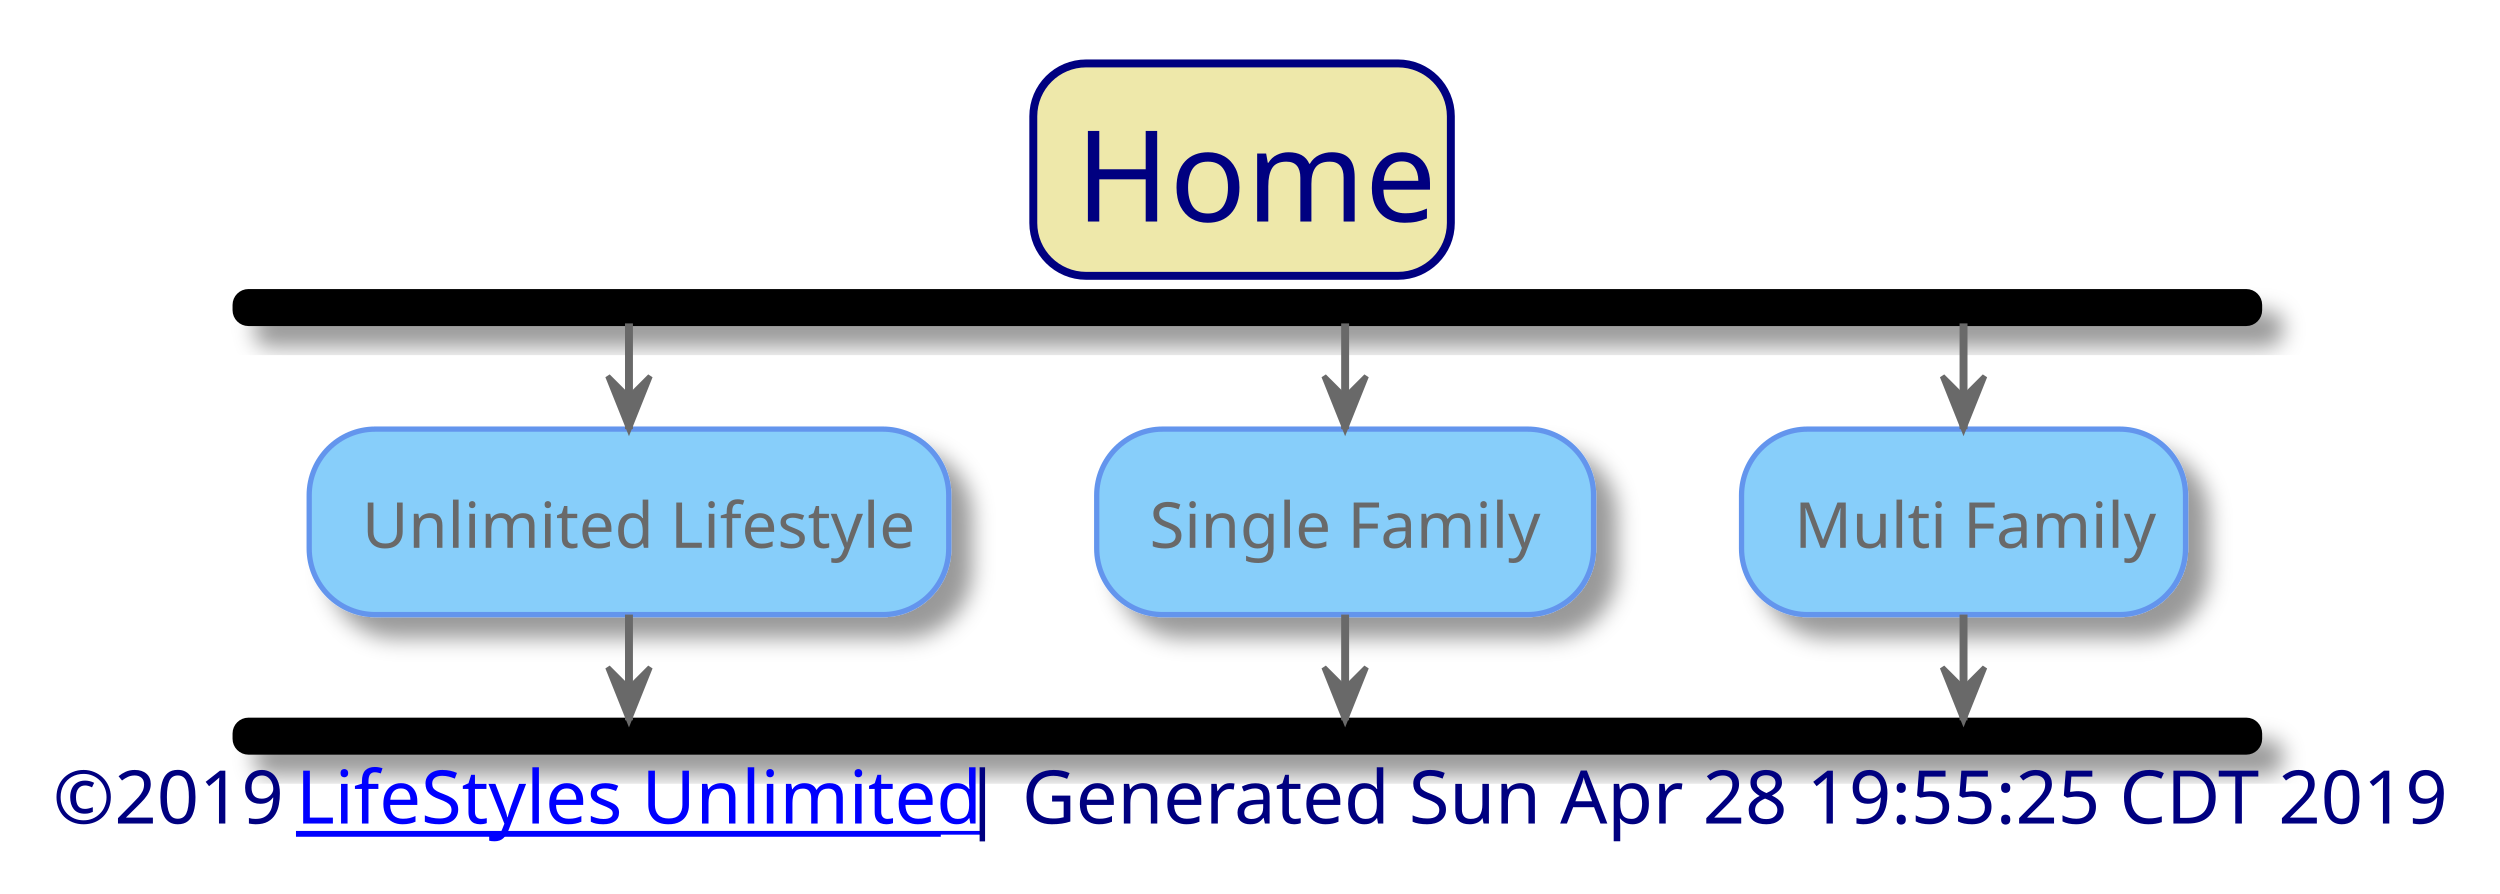
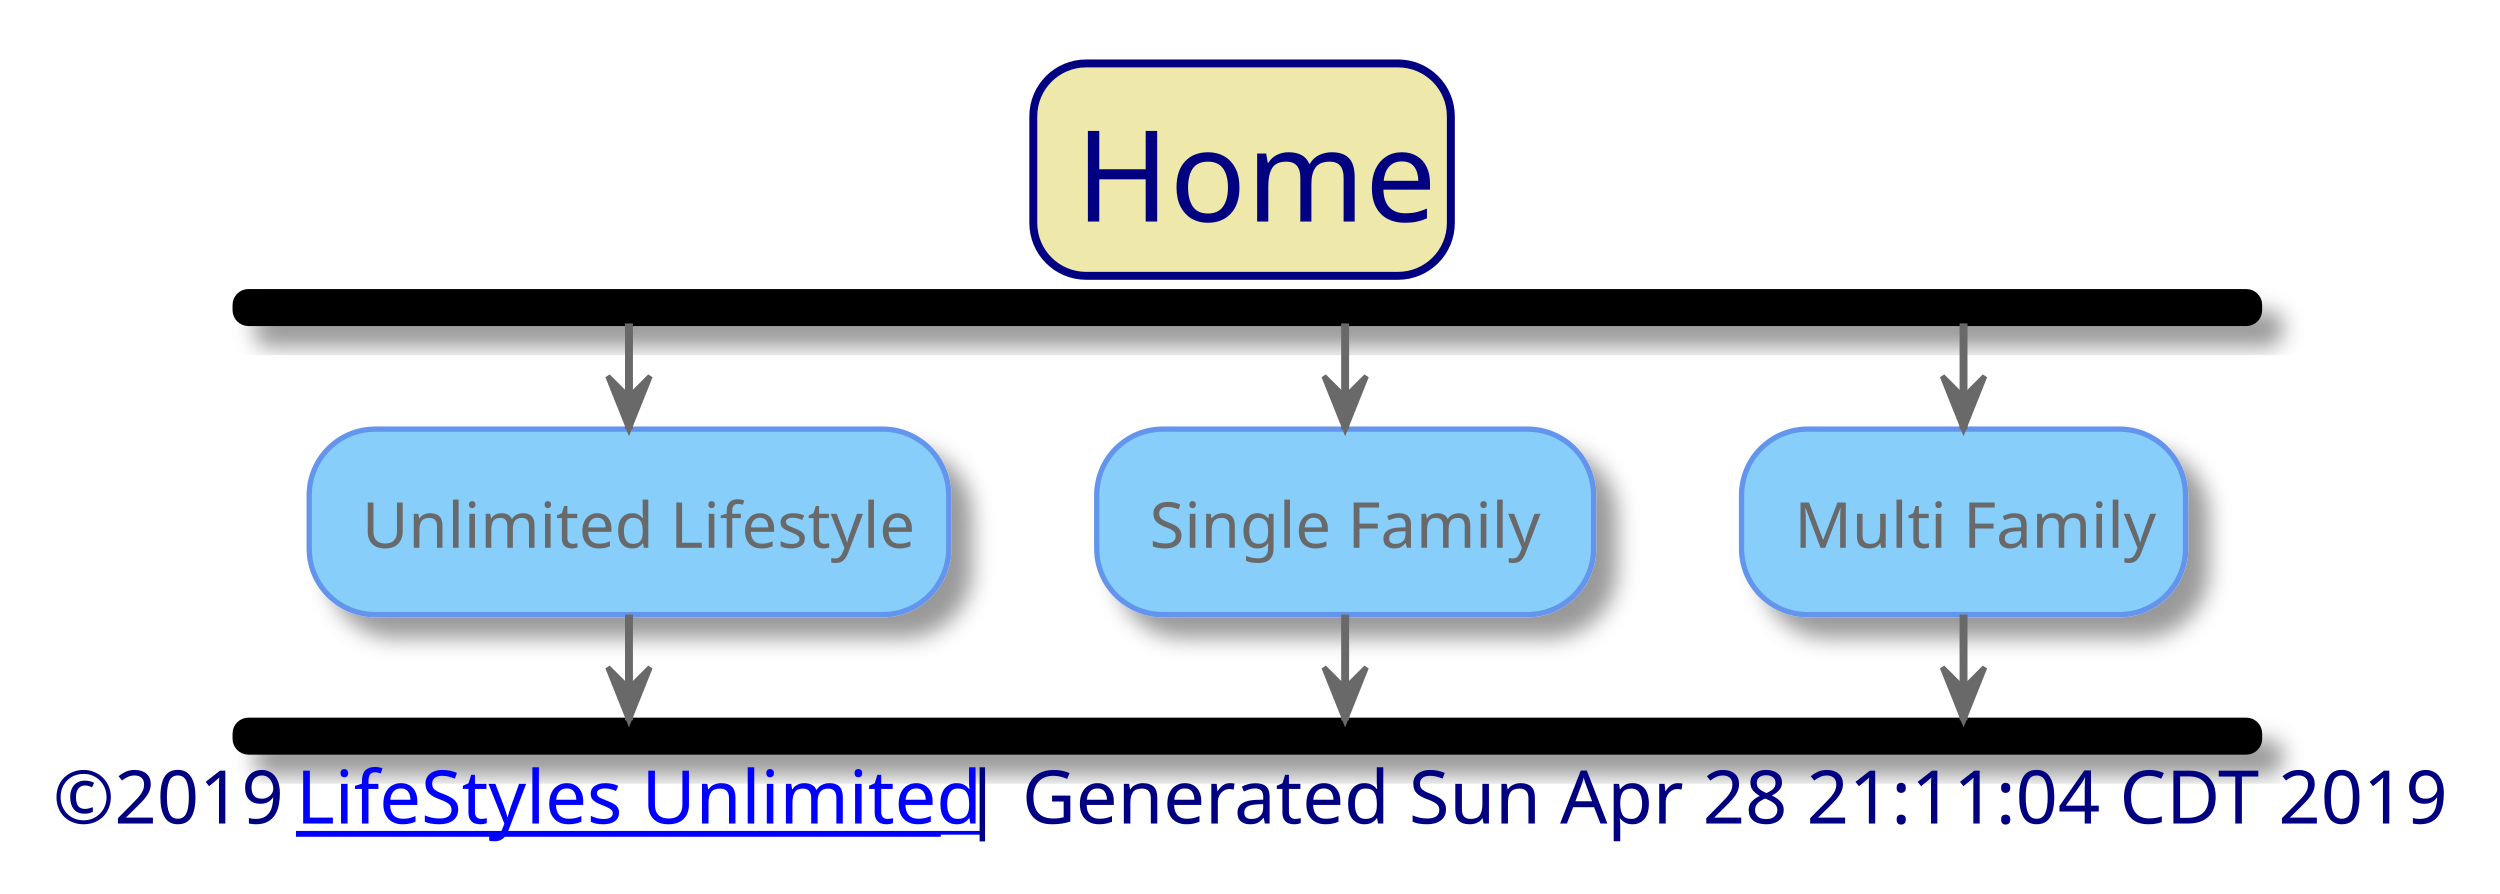
<svg xmlns="http://www.w3.org/2000/svg" xmlns:xlink="http://www.w3.org/1999/xlink" contentScriptType="application/ecmascript" contentStyleType="text/css" height="169px" preserveAspectRatio="none" style="width:473px;height:169px;" version="1.1" viewBox="0 0 473 169" width="473px" zoomAndPan="magnify">
  <defs>
    <style type="text/css">path:hover { stroke: #0000FF !important;}</style>
-     <filter height="300%" id="fxqw0cu1mo06e" width="300%" x="-1" y="-1">
+     <filter height="300%" id="fjn6xr09mi29q" width="300%" x="-1" y="-1">
      <feGaussianBlur result="blurOut" stdDeviation="2.0" />
      <feColorMatrix in="blurOut" result="blurOut2" type="matrix" values="0 0 0 0 0 0 0 0 0 0 0 0 0 0 0 0 0 0 .4 0" />
      <feOffset dx="4.0" dy="4.0" in="blurOut2" result="blurOut3" />
      <feBlend in="SourceGraphic" in2="blurOut3" mode="normal" />
    </filter>
  </defs>
  <g>
    <rect fill="#EEE8AA" height="40.188" rx="10" ry="10" style="stroke: #000080; stroke-width: 1.5;" width="79" x="195.5" y="12" />
    <text fill="#000080" font-family="sans-serif" font-size="24" lengthAdjust="spacingAndGlyphs" textLength="63" x="203.5" y="41.914">Home</text>
-     <rect fill="#000000" filter="url(#fxqw0cu1mo06e)" height="6" rx="2.5" ry="2.5" style="stroke: #000000; stroke-width: 1.0;" width="383" x="44.5" y="55.188" />
+     <rect fill="#000000" filter="url(#fjn6xr09mi29q)" height="6" rx="2.5" ry="2.5" style="stroke: #000000; stroke-width: 1.0;" width="383" x="44.5" y="55.188" />
    <a target="_top" xlink:actuate="onRequest" xlink:href="unlimited-lifestyle/index.svg?sanitize=true" xlink:show="new" xlink:title="unlimited-lifestyle/index.svg?sanitize=true" xlink:type="simple">
-       <rect fill="#87CEFA" filter="url(#fxqw0cu1mo06e)" height="35.094" rx="12.5" ry="12.5" style="stroke: #6495ED; stroke-width: 1.0;" width="121" x="58.5" y="81.188" />
+       <rect fill="#87CEFA" filter="url(#fjn6xr09mi29q)" height="35.094" rx="12.5" ry="12.5" style="stroke: #6495ED; stroke-width: 1.0;" width="121" x="58.5" y="81.188" />
      <text fill="#696969" font-family="sans-serif" font-size="12" lengthAdjust="spacingAndGlyphs" textLength="101" x="68.5" y="103.644">Unlimited Lifestyle</text>
    </a>
    <a target="_top" xlink:actuate="onRequest" xlink:href="single-family/index.svg?sanitize=true" xlink:show="new" xlink:title="single-family/index.svg?sanitize=true" xlink:type="simple">
-       <rect fill="#87CEFA" filter="url(#fxqw0cu1mo06e)" height="35.094" rx="12.5" ry="12.5" style="stroke: #6495ED; stroke-width: 1.0;" width="94" x="207.5" y="81.188" />
+       <rect fill="#87CEFA" filter="url(#fjn6xr09mi29q)" height="35.094" rx="12.5" ry="12.5" style="stroke: #6495ED; stroke-width: 1.0;" width="94" x="207.5" y="81.188" />
      <text fill="#696969" font-family="sans-serif" font-size="12" lengthAdjust="spacingAndGlyphs" textLength="74" x="217.5" y="103.644">Single Family</text>
    </a>
    <a target="_top" xlink:actuate="onRequest" xlink:href="multi-family/index.svg?sanitize=true" xlink:show="new" xlink:title="multi-family/index.svg?sanitize=true" xlink:type="simple">
-       <rect fill="#87CEFA" filter="url(#fxqw0cu1mo06e)" height="35.094" rx="12.5" ry="12.5" style="stroke: #6495ED; stroke-width: 1.0;" width="84" x="329.5" y="81.188" />
+       <rect fill="#87CEFA" filter="url(#fjn6xr09mi29q)" height="35.094" rx="12.5" ry="12.5" style="stroke: #6495ED; stroke-width: 1.0;" width="84" x="329.5" y="81.188" />
      <text fill="#696969" font-family="sans-serif" font-size="12" lengthAdjust="spacingAndGlyphs" textLength="64" x="339.5" y="103.644">Multi Family</text>
    </a>
-     <rect fill="#000000" filter="url(#fxqw0cu1mo06e)" height="6" rx="2.5" ry="2.5" style="stroke: #000000; stroke-width: 1.0;" width="383" x="44.5" y="136.281" />
+     <rect fill="#000000" filter="url(#fjn6xr09mi29q)" height="6" rx="2.5" ry="2.5" style="stroke: #000000; stroke-width: 1.0;" width="383" x="44.5" y="136.281" />
    <line style="stroke: #696969; stroke-width: 1.5;" x1="119" x2="119" y1="61.188" y2="81.188" />
    <polygon fill="#696969" points="115,71.188,119,81.188,123,71.188,119,75.188" style="stroke: #696969; stroke-width: 1.0;" />
    <line style="stroke: #696969; stroke-width: 1.5;" x1="254.5" x2="254.5" y1="61.188" y2="81.188" />
    <polygon fill="#696969" points="250.5,71.188,254.5,81.188,258.5,71.188,254.5,75.188" style="stroke: #696969; stroke-width: 1.0;" />
    <line style="stroke: #696969; stroke-width: 1.5;" x1="371.5" x2="371.5" y1="61.188" y2="81.188" />
    <polygon fill="#696969" points="367.5,71.188,371.5,81.188,375.5,71.188,371.5,75.188" style="stroke: #696969; stroke-width: 1.0;" />
    <line style="stroke: #696969; stroke-width: 1.5;" x1="119" x2="119" y1="116.281" y2="136.281" />
    <polygon fill="#696969" points="115,126.281,119,136.281,123,126.281,119,130.281" style="stroke: #696969; stroke-width: 1.0;" />
    <line style="stroke: #696969; stroke-width: 1.5;" x1="254.5" x2="254.5" y1="116.281" y2="136.281" />
    <polygon fill="#696969" points="250.5,126.281,254.5,136.281,258.5,126.281,254.5,130.281" style="stroke: #696969; stroke-width: 1.0;" />
    <line style="stroke: #696969; stroke-width: 1.5;" x1="371.5" x2="371.5" y1="116.281" y2="136.281" />
    <polygon fill="#696969" points="367.5,126.281,371.5,136.281,375.5,126.281,371.5,130.281" style="stroke: #696969; stroke-width: 1.0;" />
    <text fill="#000080" font-family="sans-serif" font-size="14" lengthAdjust="spacingAndGlyphs" textLength="42" x="10" y="155.815">©2019</text>
    <a target="_top" xlink:actuate="onRequest" xlink:href="http://www.lifestylesunlimited.com" xlink:show="new" xlink:title="http://www.lifestylesunlimited.com" xlink:type="simple">
      <text fill="#0000FF" font-family="sans-serif" font-size="14" lengthAdjust="spacingAndGlyphs" text-decoration="underline" textLength="122" x="56" y="155.815">LifeStyles Unlimited</text>
      <line style="stroke: #0000FF; stroke-width: 1.0;" x1="56" x2="178" y1="157.815" y2="157.815" />
    </a>
-     <text fill="#000080" font-family="sans-serif" font-size="14" lengthAdjust="spacingAndGlyphs" textLength="279" x="182" y="155.815">| Generated Sun Apr 28 19:55:25 CDT 2019</text>
+     <text fill="#000080" font-family="sans-serif" font-size="14" lengthAdjust="spacingAndGlyphs" textLength="279" x="182" y="155.815">| Generated Sun Apr 28 21:11:04 CDT 2019</text>
  </g>
</svg>
